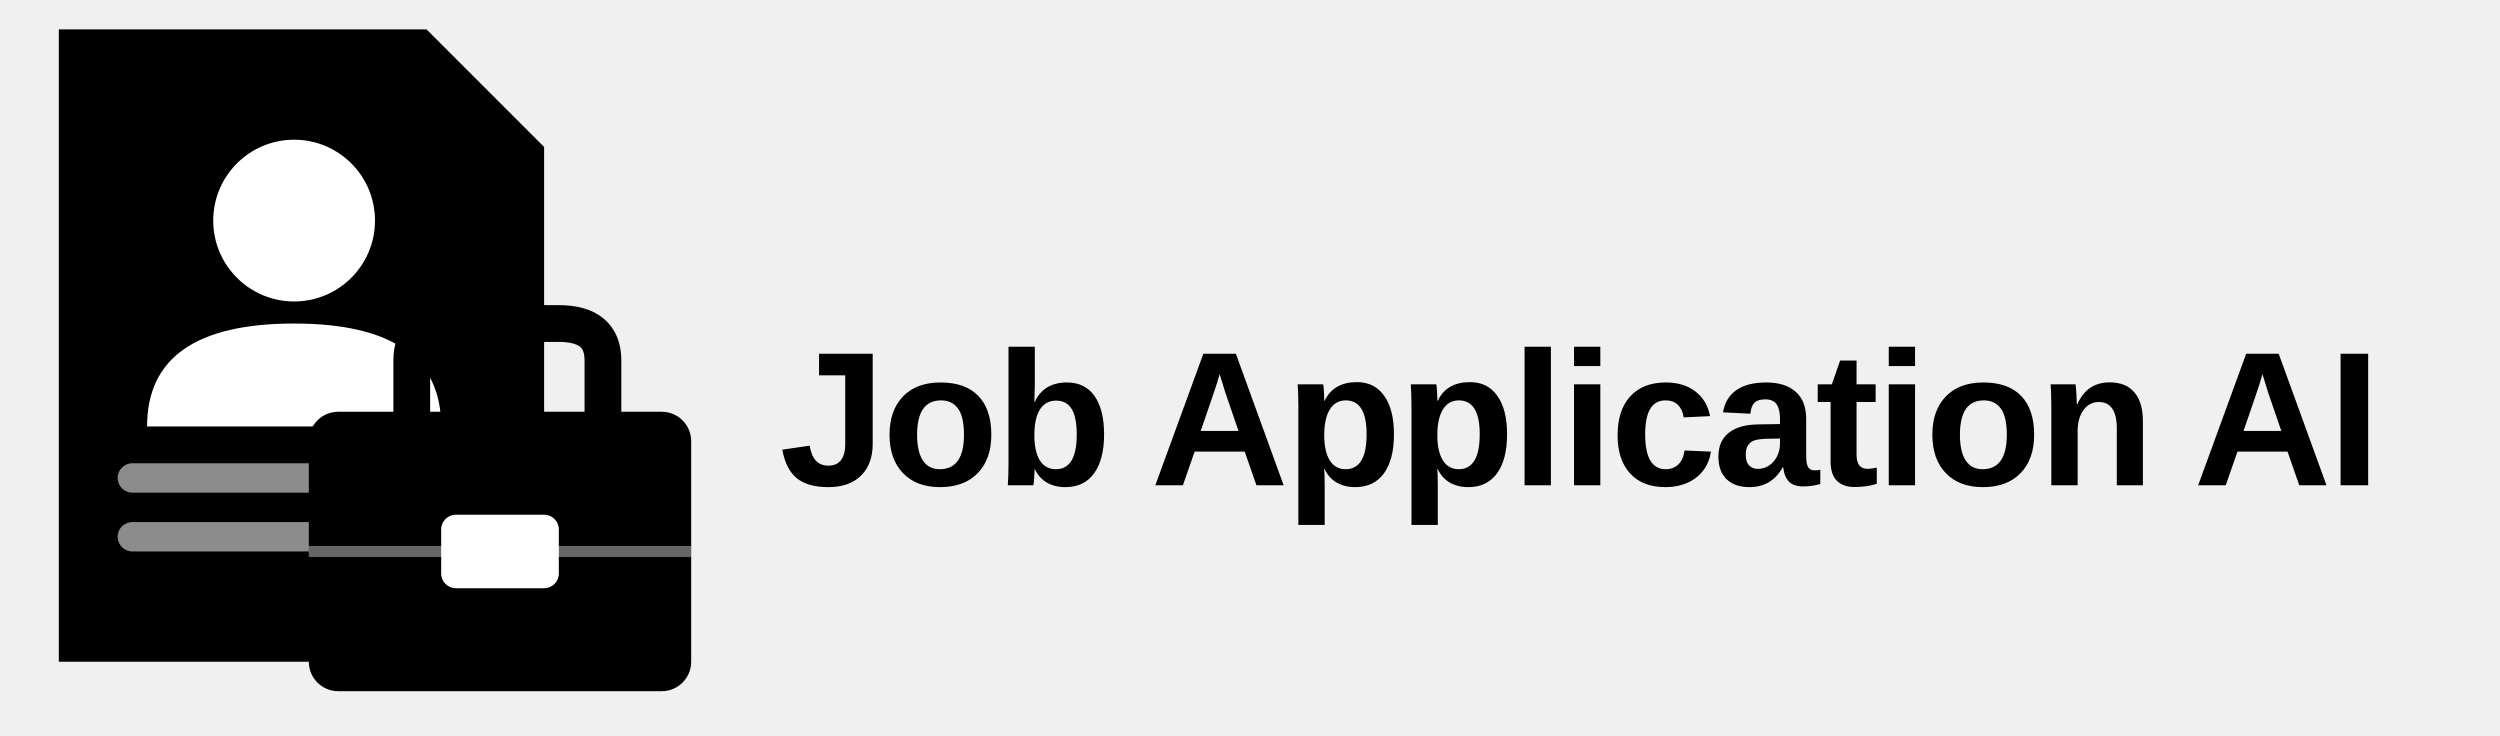
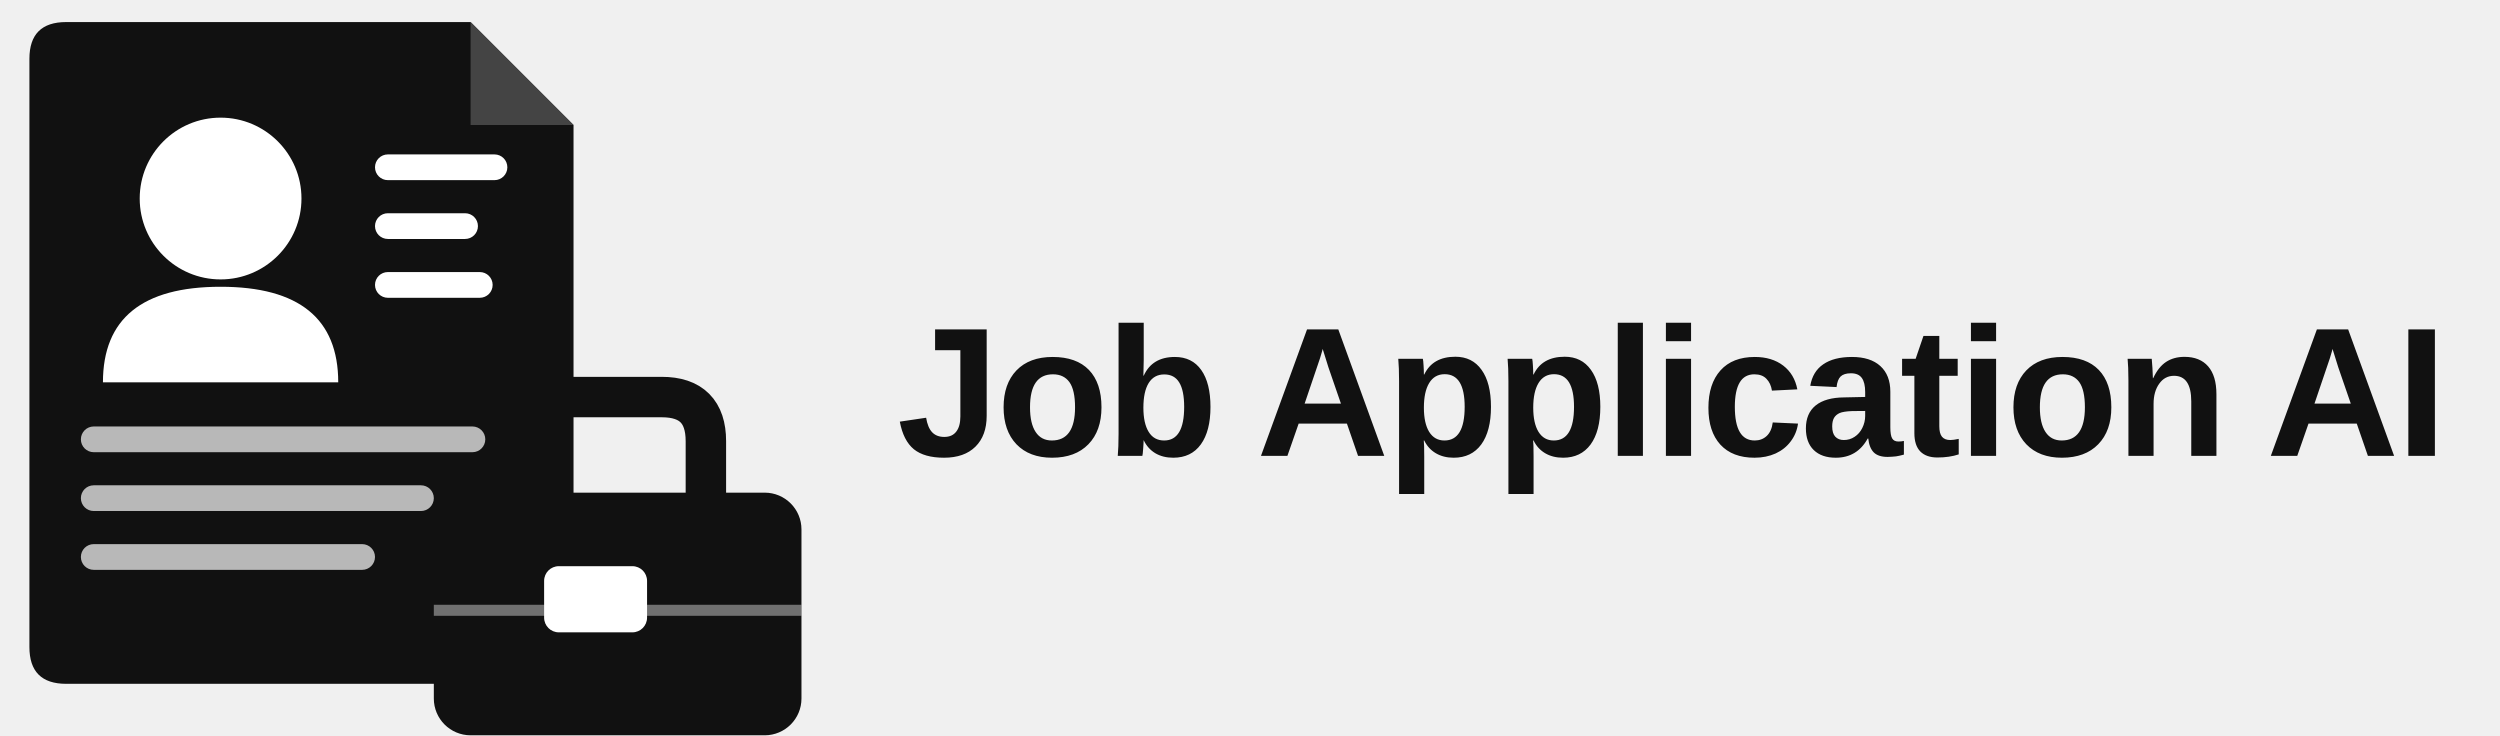
<svg xmlns="http://www.w3.org/2000/svg" viewBox="0 0 340 100" fill="none">
-   <path d="M8 4 H58 L74 20 V90 H8 Z" fill="currentColor" />
-   <path d="M58 4 L58 20 L74 20 Z" fill="currentColor" opacity="0.4" />
-   <circle cx="40" cy="30" r="11" fill="white" />
-   <path d="M20 58 Q20 44 40 44 Q60 44 60 58 Z" fill="white" />
-   <rect x="16" y="63" width="44" height="4" rx="2" fill="white" opacity="0.55" />
-   <rect x="16" y="71" width="32" height="4" rx="2" fill="white" opacity="0.55" />
-   <rect x="42" y="56" width="52" height="38" rx="4" fill="currentColor" />
-   <path d="M56 56 L56 49 Q56 44 62 44 L76 44 Q82 44 82 49 L82 56" stroke="currentColor" stroke-width="5" fill="none" stroke-linecap="round" />
-   <rect x="60" y="70" width="16" height="10" rx="2" fill="white" />
-   <line x1="42" y1="75" x2="94" y2="75" stroke="white" stroke-width="1.5" opacity="0.4" />
-   <text x="106" y="66" font-family="-apple-system, BlinkMacSystemFont, 'Segoe UI', Arial, sans-serif" font-size="26" font-weight="800" fill="currentColor" letter-spacing="-0.5">Job Application AI</text>
+   <path d="M4 8 Q4 3 9 3 H64 L78 17 V88 Q78 93 73 93 H9 Q4 93 4 88 Z" fill="#111111" />
+   <path d="M64 3 L64 17 L78 17 Z" fill="#444444" />
+   <circle cx="30" cy="27" r="11" fill="white" />
+   <path d="M14 52 Q14 39 30 39 Q46 39 46 52 Z" fill="white" />
+   <rect x="51" y="21" width="18" height="3.5" rx="1.75" fill="white" />
+   <rect x="51" y="29" width="14" height="3.5" rx="1.75" fill="white" />
+   <rect x="51" y="37" width="16" height="3.5" rx="1.75" fill="white" />
+   <rect x="11" y="58" width="55" height="3.5" rx="1.75" fill="white" opacity="0.7" />
+   <rect x="11" y="66" width="48" height="3.5" rx="1.75" fill="white" opacity="0.7" />
+   <rect x="11" y="74" width="40" height="3.5" rx="1.75" fill="white" opacity="0.7" />
+   <path d="M70 67 L70 60 Q70 54 76 54 L90 54 Q96 54 96 60 L96 67" stroke="#111111" stroke-width="5.5" fill="none" stroke-linecap="round" stroke-linejoin="round" />
+   <rect x="59" y="67" width="50" height="33" rx="5" fill="#111111" />
+   <line x1="59" y1="83" x2="109" y2="83" stroke="white" stroke-width="1.5" opacity="0.4" />
+   <rect x="74" y="77" width="14" height="9" rx="2" fill="white" />
+   <text x="122" y="62" font-family="-apple-system, BlinkMacSystemFont, 'Segoe UI', 'Helvetica Neue', Arial, sans-serif" font-size="25" font-weight="700" fill="#111111" letter-spacing="-0.4">
+     Job Application AI
+   </text>
</svg>
